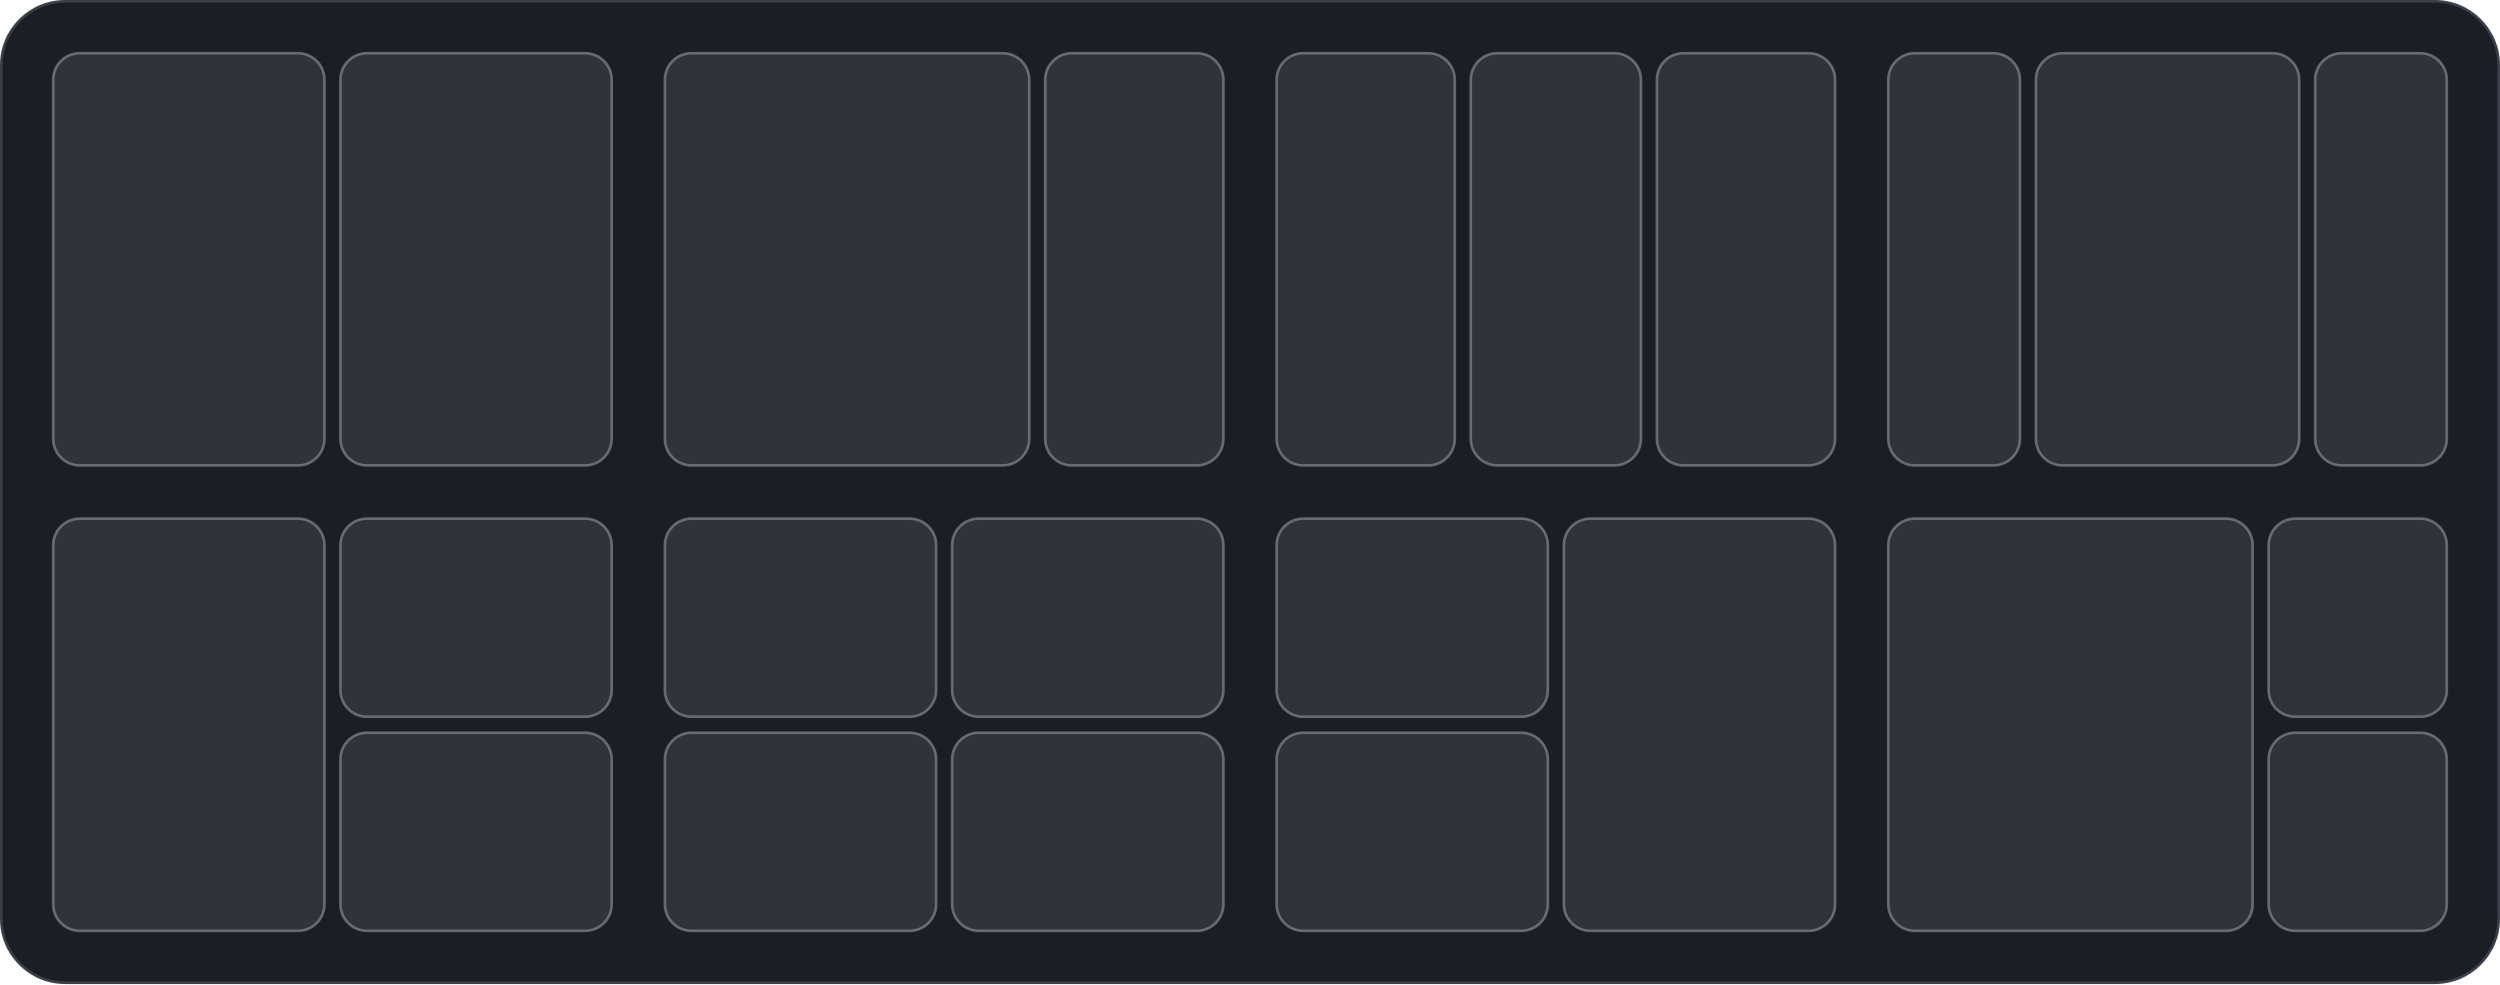
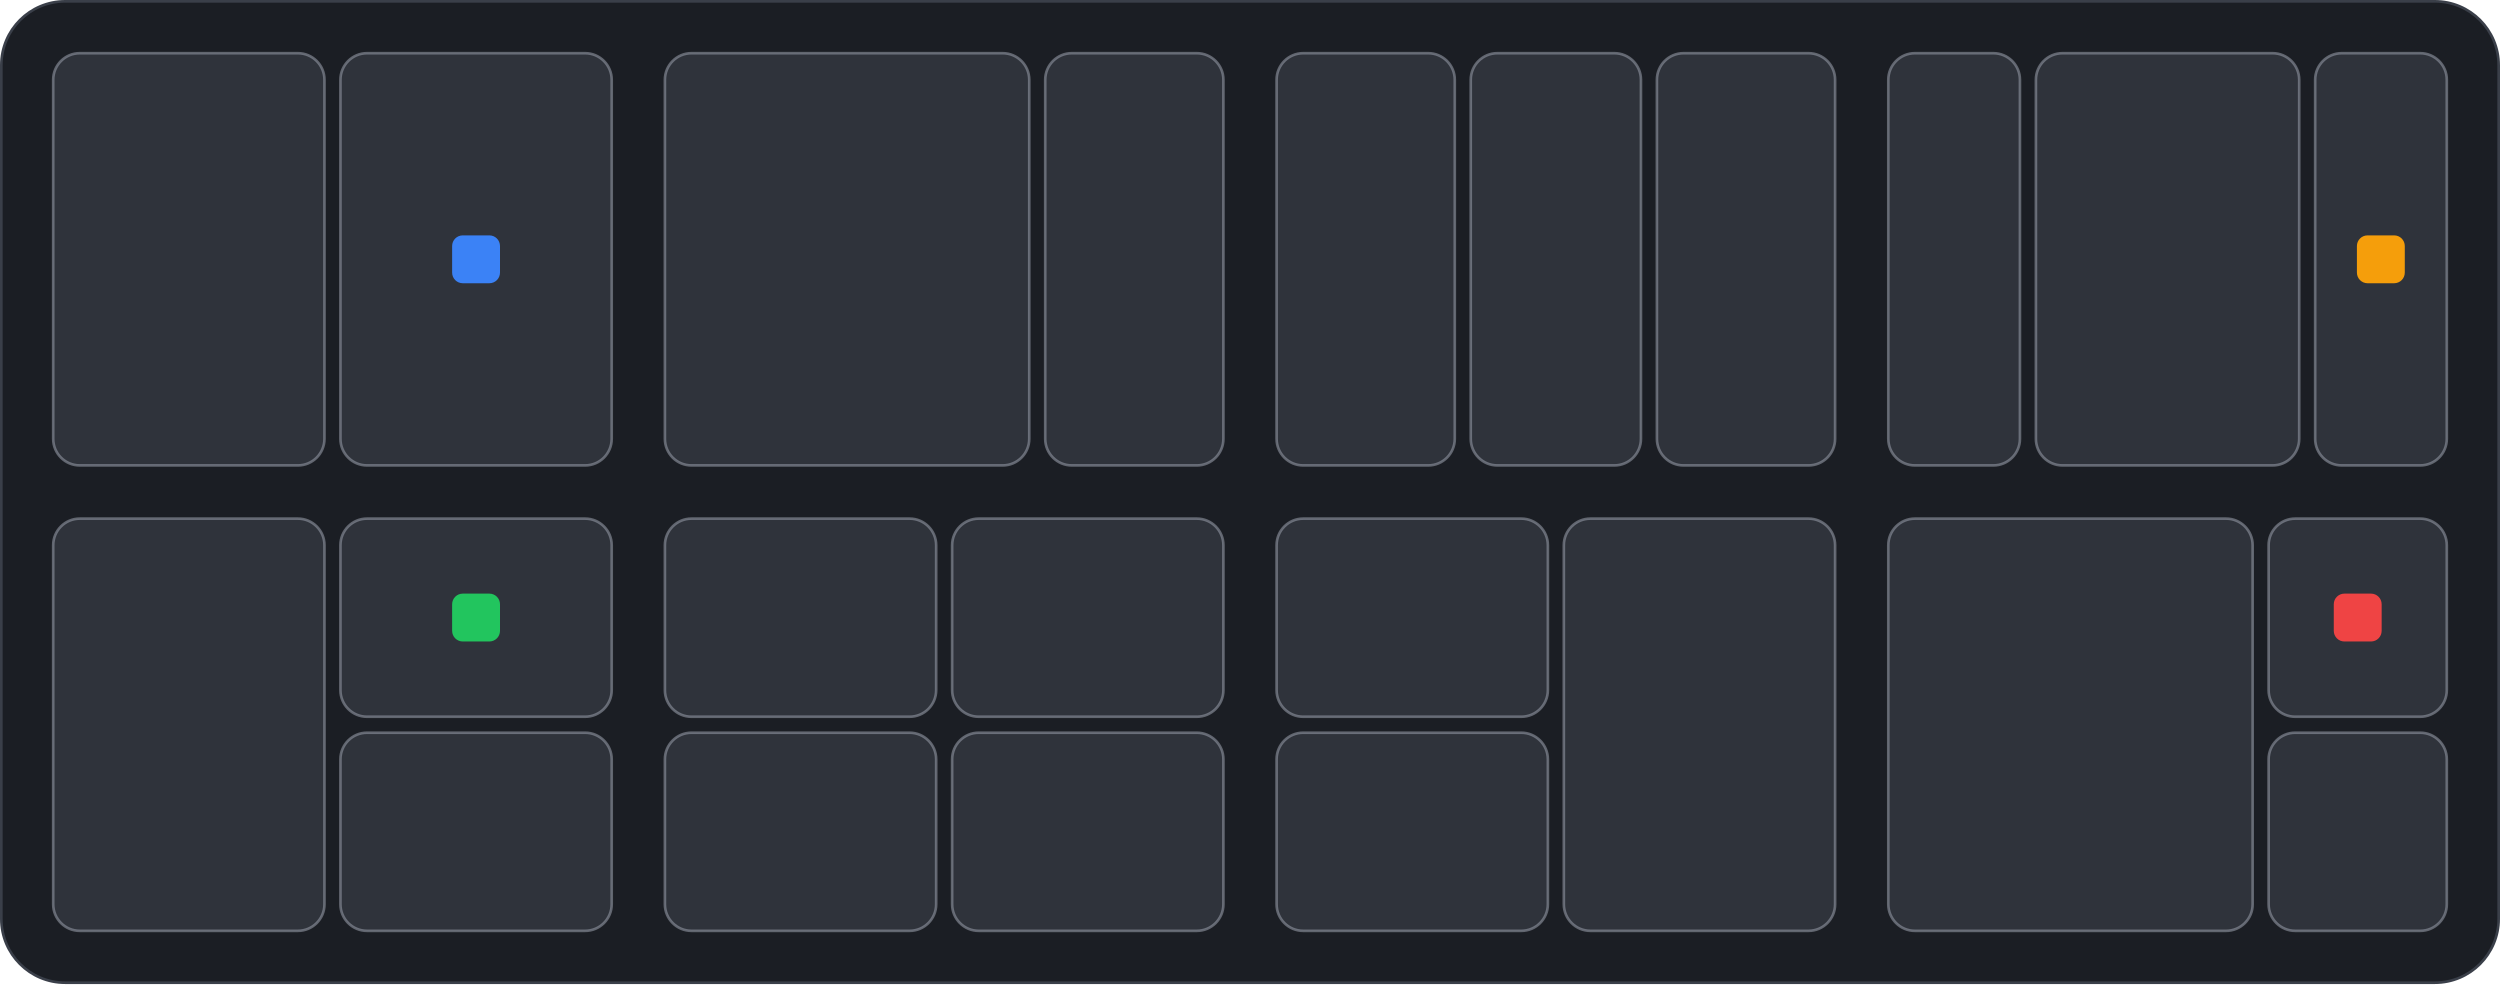
<svg xmlns="http://www.w3.org/2000/svg" width="940" height="370" viewBox="0 0 940 370" role="img" aria-label="Snap layout flyout with eight layouts">
  <rect x="0.5" y="0.5" width="939" height="369" rx="24" fill="#1b1e24" stroke="#3a3f49" />
  <g transform="translate(20 20)">
    <rect x="0.0" y="0.0" width="102.0" height="155.0" rx="10" fill="#2f333b" stroke="#9aa1ad" stroke-opacity="0.55" />
    <rect x="108.0" y="0.0" width="102.0" height="155.0" rx="10" fill="#2f333b" stroke="#9aa1ad" stroke-opacity="0.55" />
+     <rect x="150.0" y="68.5" width="18" height="18" rx="4" fill="#3b82f6" />
  </g>
  <g transform="translate(250 20)">
    <rect x="0.0" y="0.0" width="137.0" height="155.0" rx="10" fill="#2f333b" stroke="#9aa1ad" stroke-opacity="0.55" />
    <rect x="143.0" y="0.0" width="67.0" height="155.0" rx="10" fill="#2f333b" stroke="#9aa1ad" stroke-opacity="0.55" />
  </g>
  <g transform="translate(480 20)">
    <rect x="0.0" y="0.0" width="67.0" height="155.0" rx="10" fill="#2f333b" stroke="#9aa1ad" stroke-opacity="0.55" />
    <rect x="73.0" y="0.0" width="64.0" height="155.0" rx="10" fill="#2f333b" stroke="#9aa1ad" stroke-opacity="0.55" />
    <rect x="143.0" y="0.0" width="67.0" height="155.0" rx="10" fill="#2f333b" stroke="#9aa1ad" stroke-opacity="0.55" />
  </g>
  <g transform="translate(710 20)">
    <rect x="0.0" y="0.0" width="49.5" height="155.0" rx="10" fill="#2f333b" stroke="#9aa1ad" stroke-opacity="0.55" />
    <rect x="55.5" y="0.0" width="99.0" height="155.0" rx="10" fill="#2f333b" stroke="#9aa1ad" stroke-opacity="0.55" />
    <rect x="160.5" y="0.0" width="49.5" height="155.0" rx="10" fill="#2f333b" stroke="#9aa1ad" stroke-opacity="0.55" />
+     <rect x="176.2" y="68.5" width="18" height="18" rx="4" fill="#f59e0b" />
  </g>
  <g transform="translate(20 195)">
    <rect x="0.0" y="0.0" width="102.0" height="155.0" rx="10" fill="#2f333b" stroke="#9aa1ad" stroke-opacity="0.55" />
    <rect x="108.0" y="0.0" width="102.0" height="74.5" rx="10" fill="#2f333b" stroke="#9aa1ad" stroke-opacity="0.55" />
+     <rect x="150.0" y="28.2" width="18" height="18" rx="4" fill="#22c55e" />
    <rect x="108.0" y="80.5" width="102.0" height="74.5" rx="10" fill="#2f333b" stroke="#9aa1ad" stroke-opacity="0.55" />
  </g>
  <g transform="translate(250 195)">
    <rect x="0.0" y="0.0" width="102.0" height="74.5" rx="10" fill="#2f333b" stroke="#9aa1ad" stroke-opacity="0.55" />
    <rect x="108.0" y="0.0" width="102.0" height="74.5" rx="10" fill="#2f333b" stroke="#9aa1ad" stroke-opacity="0.55" />
    <rect x="0.0" y="80.5" width="102.0" height="74.5" rx="10" fill="#2f333b" stroke="#9aa1ad" stroke-opacity="0.55" />
    <rect x="108.0" y="80.5" width="102.0" height="74.5" rx="10" fill="#2f333b" stroke="#9aa1ad" stroke-opacity="0.55" />
  </g>
  <g transform="translate(480 195)">
    <rect x="0.0" y="0.0" width="102.0" height="74.5" rx="10" fill="#2f333b" stroke="#9aa1ad" stroke-opacity="0.55" />
    <rect x="0.0" y="80.5" width="102.0" height="74.5" rx="10" fill="#2f333b" stroke="#9aa1ad" stroke-opacity="0.55" />
    <rect x="108.0" y="0.0" width="102.0" height="155.0" rx="10" fill="#2f333b" stroke="#9aa1ad" stroke-opacity="0.55" />
  </g>
  <g transform="translate(710 195)">
    <rect x="0.0" y="0.0" width="137.0" height="155.0" rx="10" fill="#2f333b" stroke="#9aa1ad" stroke-opacity="0.55" />
    <rect x="143.0" y="0.0" width="67.0" height="74.5" rx="10" fill="#2f333b" stroke="#9aa1ad" stroke-opacity="0.55" />
+     <rect x="167.5" y="28.2" width="18" height="18" rx="4" fill="#ef4444" />
    <rect x="143.0" y="80.5" width="67.0" height="74.5" rx="10" fill="#2f333b" stroke="#9aa1ad" stroke-opacity="0.55" />
  </g>
</svg>
